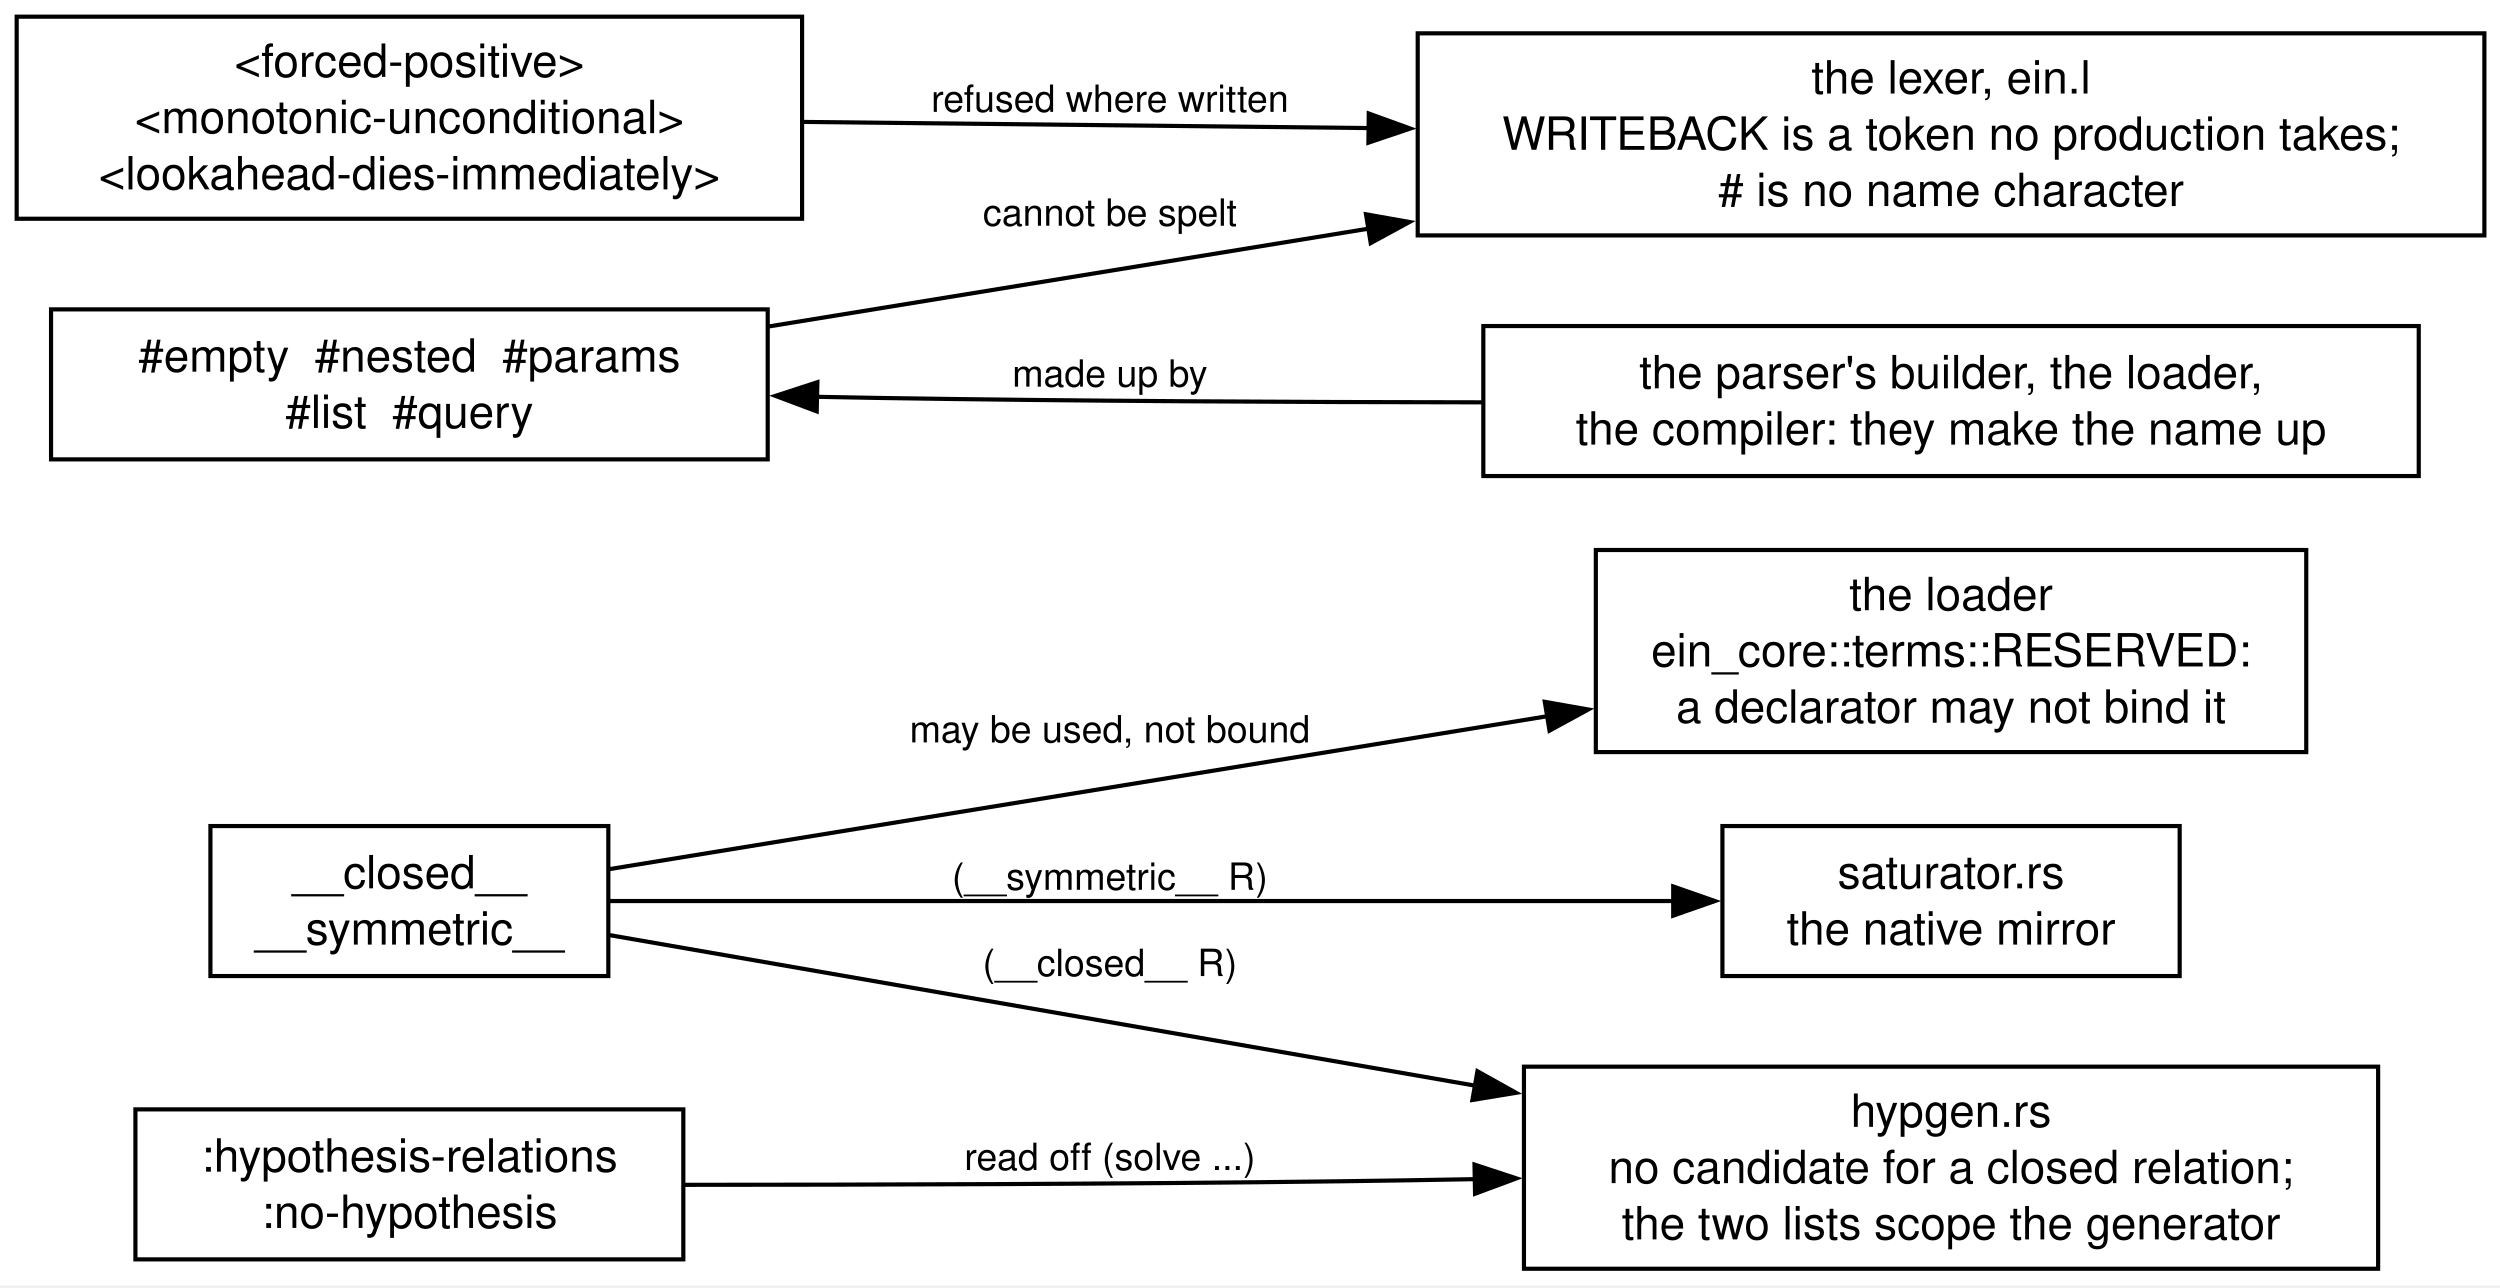
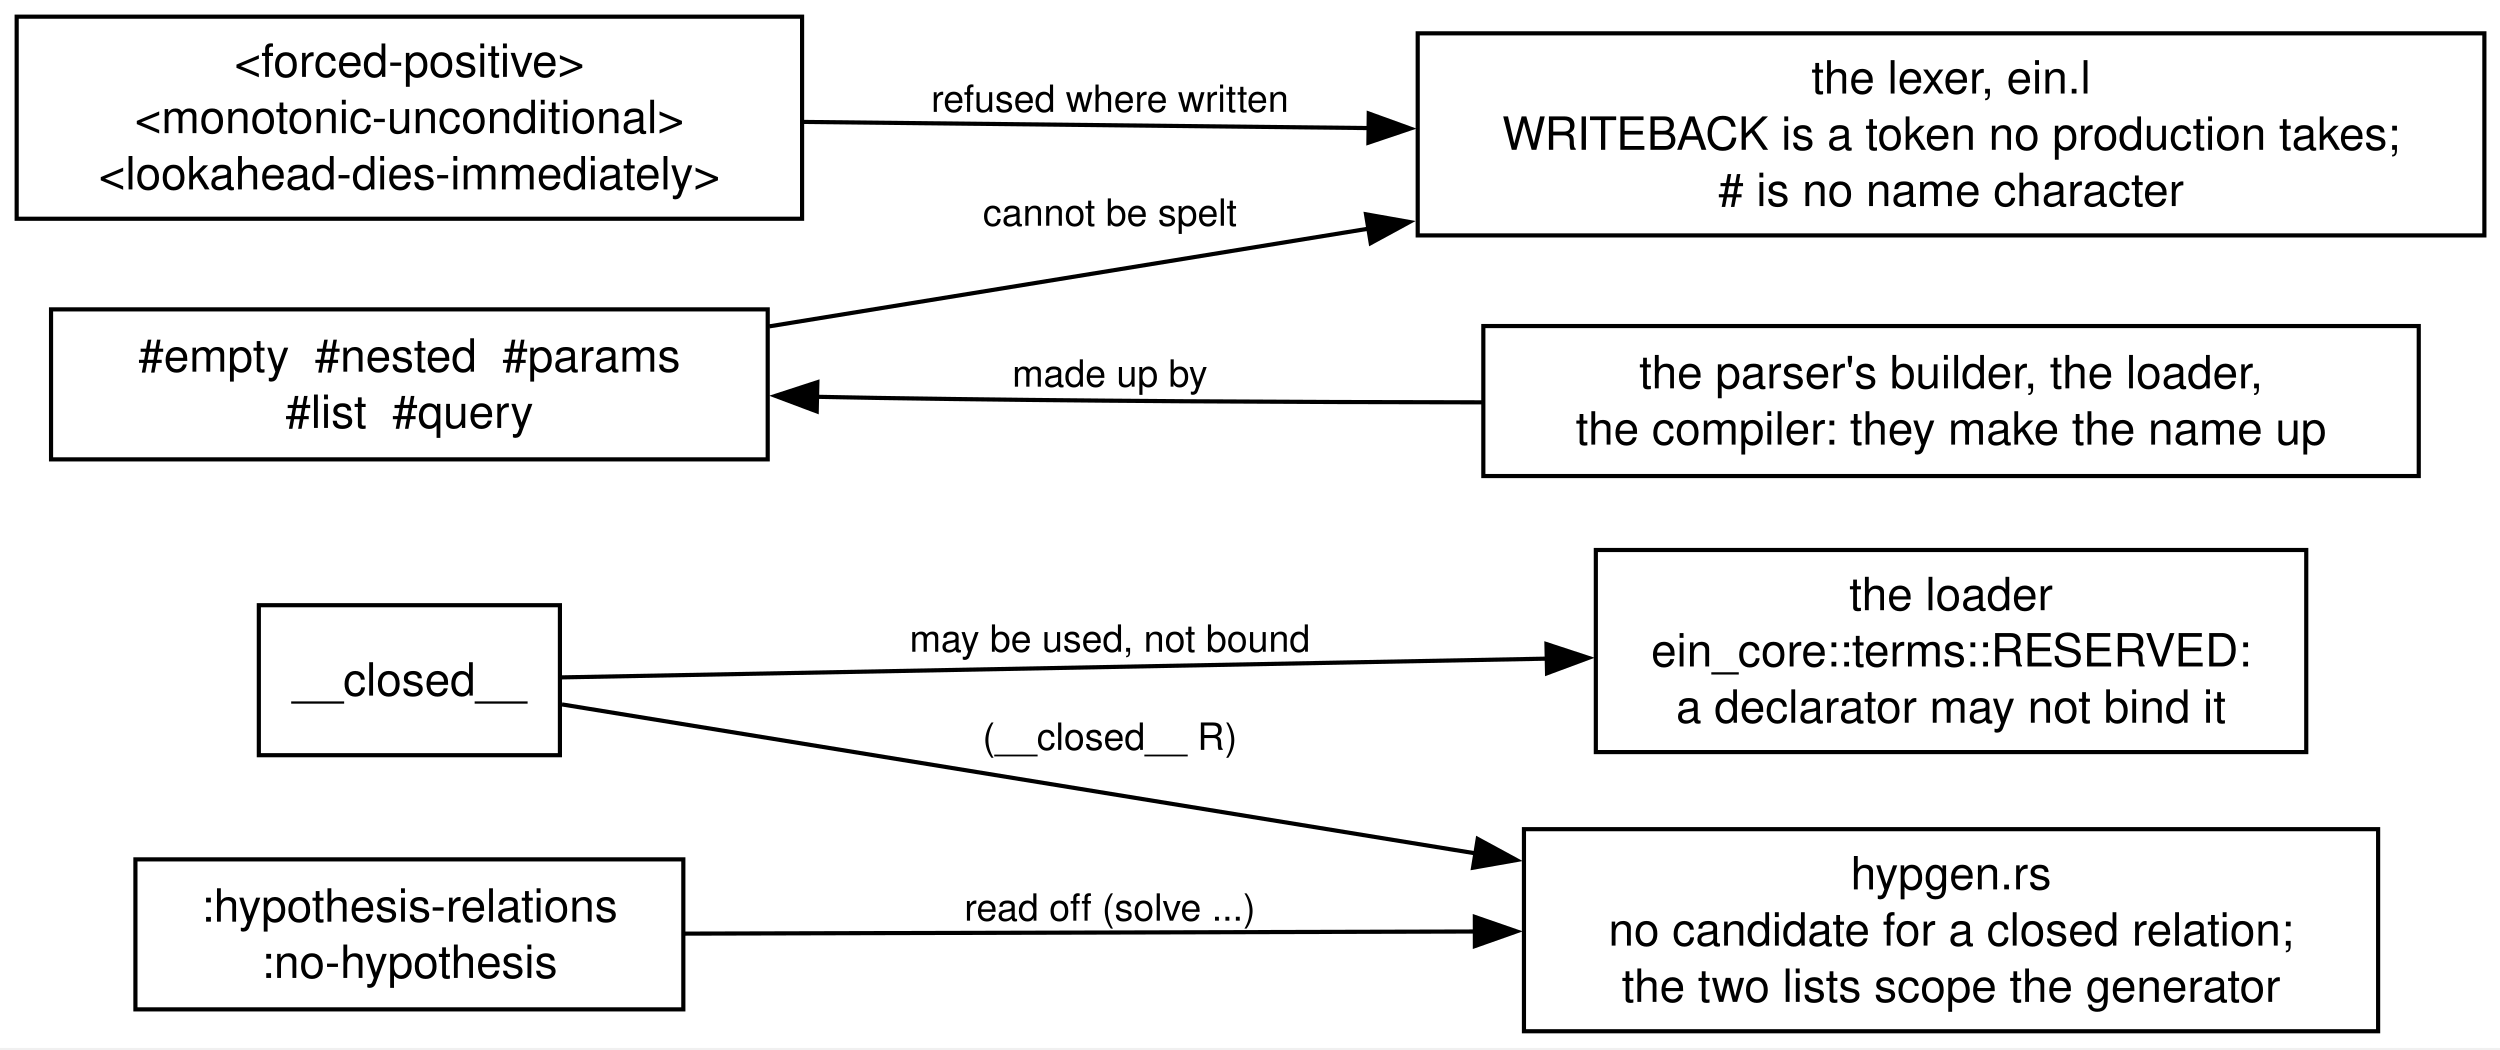
- <svg xmlns="http://www.w3.org/2000/svg" width="600pt" height="309pt" viewBox="0.00 0.00 600.00 309.00">
-   <g id="graph0" class="graph" transform="scale(1 1) rotate(0) translate(4 304.5)">
-     <polygon fill="white" stroke="none" points="-4,4 -4,-304.5 596.25,-304.5 596.25,4 -4,4" />
+ <svg xmlns="http://www.w3.org/2000/svg" width="600pt" height="252pt" viewBox="0.00 0.00 600.00 252.00">
+   <g id="graph0" class="graph" transform="scale(1 1) rotate(0) translate(4 247.5)">
+     <polygon fill="white" stroke="none" points="-4,4 -4,-247.5 596.25,-247.5 596.25,4 -4,4" />
    <g id="node1" class="node">
-       <polygon fill="none" stroke="black" points="142,-106.25 46.5,-106.25 46.5,-70.25 142,-70.25 142,-106.25" />
-       <text xml:space="preserve" text-anchor="middle" x="94.25" y="-91.3" font-family="Helvetica,sans-Serif" font-size="11.00">__closed__</text>
-       <text xml:space="preserve" text-anchor="middle" x="94.25" y="-77.8" font-family="Helvetica,sans-Serif" font-size="11.00">__symmetric__</text>
+       <polygon fill="none" stroke="black" points="130.38,-102.25 58.12,-102.25 58.12,-66.25 130.38,-66.25 130.38,-102.25" />
+       <text xml:space="preserve" text-anchor="middle" x="94.25" y="-80.55" font-family="Helvetica,sans-Serif" font-size="11.00">__closed__</text>
    </g>
    <g id="node6" class="node">
-       <polygon fill="none" stroke="black" points="549.5,-172.5 379,-172.5 379,-124 549.5,-124 549.5,-172.5" />
-       <text xml:space="preserve" text-anchor="middle" x="464.25" y="-158.05" font-family="Helvetica,sans-Serif" font-size="11.00">the loader</text>
-       <text xml:space="preserve" text-anchor="middle" x="464.25" y="-144.55" font-family="Helvetica,sans-Serif" font-size="11.00">ein_core::terms::RESERVED:</text>
-       <text xml:space="preserve" text-anchor="middle" x="464.25" y="-131.05" font-family="Helvetica,sans-Serif" font-size="11.00">a declarator may not bind it</text>
+       <polygon fill="none" stroke="black" points="549.5,-115.5 379,-115.5 379,-67 549.5,-67 549.5,-115.5" />
+       <text xml:space="preserve" text-anchor="middle" x="464.25" y="-101.05" font-family="Helvetica,sans-Serif" font-size="11.00">the loader</text>
+       <text xml:space="preserve" text-anchor="middle" x="464.25" y="-87.55" font-family="Helvetica,sans-Serif" font-size="11.00">ein_core::terms::RESERVED:</text>
+       <text xml:space="preserve" text-anchor="middle" x="464.25" y="-74.05" font-family="Helvetica,sans-Serif" font-size="11.00">a declarator may not bind it</text>
    </g>
    <g id="edge4" class="edge">
-       <path fill="none" stroke="black" d="M142.23,-95.91C198.81,-105.14 295.27,-120.86 367.72,-132.67" />
-       <polygon fill="black" stroke="black" points="366.75,-136.06 377.19,-134.22 367.88,-129.15 366.75,-136.06" />
-       <text xml:space="preserve" text-anchor="middle" x="262.38" y="-126.32" font-family="Helvetica,sans-Serif" font-size="9.00">may be used, not bound</text>
+       <path fill="none" stroke="black" d="M130.87,-84.93C185.03,-85.96 289.96,-87.95 367.5,-89.43" />
+       <polygon fill="black" stroke="black" points="367.15,-92.92 377.22,-89.61 367.29,-85.92 367.15,-92.92" />
+       <text xml:space="preserve" text-anchor="middle" x="262.38" y="-91.08" font-family="Helvetica,sans-Serif" font-size="9.00">may be used, not bound</text>
    </g>
    <g id="node7" class="node">
-       <polygon fill="none" stroke="black" points="519.12,-106.25 409.38,-106.25 409.38,-70.25 519.12,-70.25 519.12,-106.25" />
-       <text xml:space="preserve" text-anchor="middle" x="464.25" y="-91.3" font-family="Helvetica,sans-Serif" font-size="11.00">saturator.rs</text>
-       <text xml:space="preserve" text-anchor="middle" x="464.25" y="-77.8" font-family="Helvetica,sans-Serif" font-size="11.00">the native mirror</text>
-     </g>
-     <g id="edge5" class="edge">
-       <path fill="none" stroke="black" d="M142.23,-88.25C207.07,-88.25 324.26,-88.25 397.69,-88.25" />
-       <polygon fill="black" stroke="black" points="397.57,-91.75 407.57,-88.25 397.57,-84.75 397.57,-91.75" />
-       <text xml:space="preserve" text-anchor="middle" x="262.38" y="-90.95" font-family="Helvetica,sans-Serif" font-size="9.00">(__symmetric__ R)</text>
-     </g>
-     <g id="node8" class="node">
      <polygon fill="none" stroke="black" points="566.75,-48.5 361.75,-48.5 361.75,0 566.75,0 566.75,-48.5" />
      <text xml:space="preserve" text-anchor="middle" x="464.25" y="-34.05" font-family="Helvetica,sans-Serif" font-size="11.00">hypgen.rs</text>
      <text xml:space="preserve" text-anchor="middle" x="464.25" y="-20.55" font-family="Helvetica,sans-Serif" font-size="11.00">no candidate for a closed relation;</text>
      <text xml:space="preserve" text-anchor="middle" x="464.25" y="-7.05" font-family="Helvetica,sans-Serif" font-size="11.00">the two lists scope the generator</text>
    </g>
-     <g id="edge6" class="edge">
-       <path fill="none" stroke="black" d="M142.23,-80.08C194.37,-71.01 280.39,-56.05 350.26,-43.9" />
-       <polygon fill="black" stroke="black" points="350.58,-47.4 359.84,-42.23 349.38,-40.5 350.58,-47.4" />
-       <text xml:space="preserve" text-anchor="middle" x="262.38" y="-70.25" font-family="Helvetica,sans-Serif" font-size="9.00">(__closed__ R)</text>
+     <g id="edge5" class="edge">
+       <path fill="none" stroke="black" d="M130.87,-78.44C181.16,-70.24 275.23,-54.91 350.49,-42.63" />
+       <polygon fill="black" stroke="black" points="350.65,-46.15 359.96,-41.09 349.53,-39.25 350.65,-46.15" />
+       <text xml:space="preserve" text-anchor="middle" x="262.38" y="-67.54" font-family="Helvetica,sans-Serif" font-size="9.00">(__closed__ R)</text>
    </g>
    <g id="node2" class="node">
-       <polygon fill="none" stroke="black" points="188.5,-300.5 0,-300.5 0,-252 188.5,-252 188.5,-300.5" />
-       <text xml:space="preserve" text-anchor="middle" x="94.25" y="-286.05" font-family="Helvetica,sans-Serif" font-size="11.00">&lt;forced-positive&gt;</text>
-       <text xml:space="preserve" text-anchor="middle" x="94.25" y="-272.55" font-family="Helvetica,sans-Serif" font-size="11.00">&lt;monotonic-unconditional&gt;</text>
-       <text xml:space="preserve" text-anchor="middle" x="94.25" y="-259.05" font-family="Helvetica,sans-Serif" font-size="11.00">&lt;lookahead-dies-immediately&gt;</text>
+       <polygon fill="none" stroke="black" points="188.5,-243.5 0,-243.5 0,-195 188.5,-195 188.5,-243.5" />
+       <text xml:space="preserve" text-anchor="middle" x="94.25" y="-229.05" font-family="Helvetica,sans-Serif" font-size="11.00">&lt;forced-positive&gt;</text>
+       <text xml:space="preserve" text-anchor="middle" x="94.25" y="-215.55" font-family="Helvetica,sans-Serif" font-size="11.00">&lt;monotonic-unconditional&gt;</text>
+       <text xml:space="preserve" text-anchor="middle" x="94.25" y="-202.05" font-family="Helvetica,sans-Serif" font-size="11.00">&lt;lookahead-dies-immediately&gt;</text>
    </g>
    <g id="node5" class="node">
-       <polygon fill="none" stroke="black" points="592.25,-296.5 336.25,-296.5 336.25,-248 592.25,-248 592.25,-296.5" />
-       <text xml:space="preserve" text-anchor="middle" x="464.25" y="-282.05" font-family="Helvetica,sans-Serif" font-size="11.00">the lexer, ein.l</text>
-       <text xml:space="preserve" text-anchor="middle" x="464.25" y="-268.55" font-family="Helvetica,sans-Serif" font-size="11.00">WRITEBACK is a token no production takes;</text>
-       <text xml:space="preserve" text-anchor="middle" x="464.25" y="-255.05" font-family="Helvetica,sans-Serif" font-size="11.00"># is no name character</text>
+       <polygon fill="none" stroke="black" points="592.25,-239.5 336.25,-239.5 336.25,-191 592.25,-191 592.25,-239.5" />
+       <text xml:space="preserve" text-anchor="middle" x="464.25" y="-225.05" font-family="Helvetica,sans-Serif" font-size="11.00">the lexer, ein.l</text>
+       <text xml:space="preserve" text-anchor="middle" x="464.25" y="-211.55" font-family="Helvetica,sans-Serif" font-size="11.00">WRITEBACK is a token no production takes;</text>
+       <text xml:space="preserve" text-anchor="middle" x="464.25" y="-198.05" font-family="Helvetica,sans-Serif" font-size="11.00"># is no name character</text>
    </g>
    <g id="edge1" class="edge">
-       <path fill="none" stroke="black" d="M188.59,-275.24C229.81,-274.79 279.13,-274.25 324.53,-273.76" />
-       <polygon fill="black" stroke="black" points="324.5,-277.26 334.46,-273.65 324.42,-270.26 324.5,-277.26" />
-       <text xml:space="preserve" text-anchor="middle" x="262.38" y="-277.66" font-family="Helvetica,sans-Serif" font-size="9.00">refused where written</text>
+       <path fill="none" stroke="black" d="M188.59,-218.24C229.81,-217.79 279.13,-217.25 324.53,-216.76" />
+       <polygon fill="black" stroke="black" points="324.5,-220.26 334.46,-216.65 324.42,-213.26 324.5,-220.26" />
+       <text xml:space="preserve" text-anchor="middle" x="262.38" y="-220.66" font-family="Helvetica,sans-Serif" font-size="9.00">refused where written</text>
    </g>
    <g id="node3" class="node">
-       <polygon fill="none" stroke="black" points="180.25,-230.25 8.25,-230.25 8.25,-194.25 180.25,-194.25 180.25,-230.25" />
-       <text xml:space="preserve" text-anchor="middle" x="94.25" y="-215.3" font-family="Helvetica,sans-Serif" font-size="11.00">#empty  #nested  #params</text>
-       <text xml:space="preserve" text-anchor="middle" x="94.25" y="-201.8" font-family="Helvetica,sans-Serif" font-size="11.00">#list  #query</text>
+       <polygon fill="none" stroke="black" points="180.25,-173.25 8.25,-173.25 8.25,-137.25 180.25,-137.25 180.25,-173.25" />
+       <text xml:space="preserve" text-anchor="middle" x="94.25" y="-158.3" font-family="Helvetica,sans-Serif" font-size="11.00">#empty  #nested  #params</text>
+       <text xml:space="preserve" text-anchor="middle" x="94.25" y="-144.8" font-family="Helvetica,sans-Serif" font-size="11.00">#list  #query</text>
    </g>
    <g id="edge2" class="edge">
-       <path fill="none" stroke="black" d="M180.6,-226.17C223.35,-233.14 276.18,-241.75 324.55,-249.64" />
-       <polygon fill="black" stroke="black" points="323.84,-253.07 334.27,-251.22 324.97,-246.16 323.84,-253.07" />
-       <text xml:space="preserve" text-anchor="middle" x="262.38" y="-250.32" font-family="Helvetica,sans-Serif" font-size="9.00">cannot be spelt</text>
+       <path fill="none" stroke="black" d="M180.6,-169.17C223.35,-176.14 276.18,-184.75 324.55,-192.64" />
+       <polygon fill="black" stroke="black" points="323.84,-196.07 334.27,-194.22 324.97,-189.16 323.84,-196.07" />
+       <text xml:space="preserve" text-anchor="middle" x="262.38" y="-193.32" font-family="Helvetica,sans-Serif" font-size="9.00">cannot be spelt</text>
    </g>
-     <g id="node9" class="node">
-       <polygon fill="none" stroke="black" points="576.5,-226.25 352,-226.25 352,-190.25 576.5,-190.25 576.5,-226.25" />
-       <text xml:space="preserve" text-anchor="middle" x="464.25" y="-211.3" font-family="Helvetica,sans-Serif" font-size="11.00">the parser's builder, the loader,</text>
-       <text xml:space="preserve" text-anchor="middle" x="464.25" y="-197.8" font-family="Helvetica,sans-Serif" font-size="11.00">the compiler: they make the name up</text>
+     <g id="node8" class="node">
+       <polygon fill="none" stroke="black" points="576.5,-169.25 352,-169.25 352,-133.25 576.5,-133.25 576.5,-169.25" />
+       <text xml:space="preserve" text-anchor="middle" x="464.25" y="-154.3" font-family="Helvetica,sans-Serif" font-size="11.00">the parser's builder, the loader,</text>
+       <text xml:space="preserve" text-anchor="middle" x="464.25" y="-140.8" font-family="Helvetica,sans-Serif" font-size="11.00">the compiler: they make the name up</text>
    </g>
    <g id="edge3" class="edge">
-       <path fill="none" stroke="black" d="M192.04,-209.27C196.93,-209.17 201.77,-209.08 206.5,-209 254.08,-208.24 306.62,-207.98 351.71,-207.94" />
-       <polygon fill="black" stroke="black" points="192.01,-205.77 182.1,-209.49 192.17,-212.77 192.01,-205.77" />
-       <text xml:space="preserve" text-anchor="middle" x="262.38" y="-211.7" font-family="Helvetica,sans-Serif" font-size="9.00">made up by</text>
+       <path fill="none" stroke="black" d="M192.04,-152.27C196.93,-152.17 201.77,-152.08 206.5,-152 254.08,-151.24 306.62,-150.98 351.71,-150.94" />
+       <polygon fill="black" stroke="black" points="192.01,-148.77 182.1,-152.49 192.17,-155.77 192.01,-148.77" />
+       <text xml:space="preserve" text-anchor="middle" x="262.38" y="-154.7" font-family="Helvetica,sans-Serif" font-size="9.00">made up by</text>
    </g>
    <g id="node4" class="node">
-       <polygon fill="none" stroke="black" points="160,-38.25 28.5,-38.25 28.5,-2.25 160,-2.25 160,-38.25" />
-       <text xml:space="preserve" text-anchor="middle" x="94.25" y="-23.3" font-family="Helvetica,sans-Serif" font-size="11.00">:hypothesis-relations</text>
-       <text xml:space="preserve" text-anchor="middle" x="94.25" y="-9.8" font-family="Helvetica,sans-Serif" font-size="11.00">:no-hypothesis</text>
+       <polygon fill="none" stroke="black" points="160,-41.25 28.5,-41.25 28.5,-5.25 160,-5.25 160,-41.25" />
+       <text xml:space="preserve" text-anchor="middle" x="94.25" y="-26.3" font-family="Helvetica,sans-Serif" font-size="11.00">:hypothesis-relations</text>
+       <text xml:space="preserve" text-anchor="middle" x="94.25" y="-12.8" font-family="Helvetica,sans-Serif" font-size="11.00">:no-hypothesis</text>
    </g>
-     <g id="edge7" class="edge">
-       <path fill="none" stroke="black" d="M160.14,-20.14C204.64,-20.15 265.02,-20.31 318.25,-21 328.62,-21.13 339.41,-21.31 350.21,-21.51" />
-       <polygon fill="black" stroke="black" points="349.88,-25 359.94,-21.69 350.01,-18 349.88,-25" />
-       <text xml:space="preserve" text-anchor="middle" x="262.38" y="-23.7" font-family="Helvetica,sans-Serif" font-size="9.00">read off (solve ...)</text>
+     <g id="edge6" class="edge">
+       <path fill="none" stroke="black" d="M160.19,-23.43C212.64,-23.57 287.7,-23.77 350,-23.94" />
+       <polygon fill="black" stroke="black" points="349.96,-27.44 359.96,-23.97 349.97,-20.44 349.96,-27.44" />
+       <text xml:space="preserve" text-anchor="middle" x="262.38" y="-26.54" font-family="Helvetica,sans-Serif" font-size="9.00">read off (solve ...)</text>
    </g>
  </g>
</svg>
